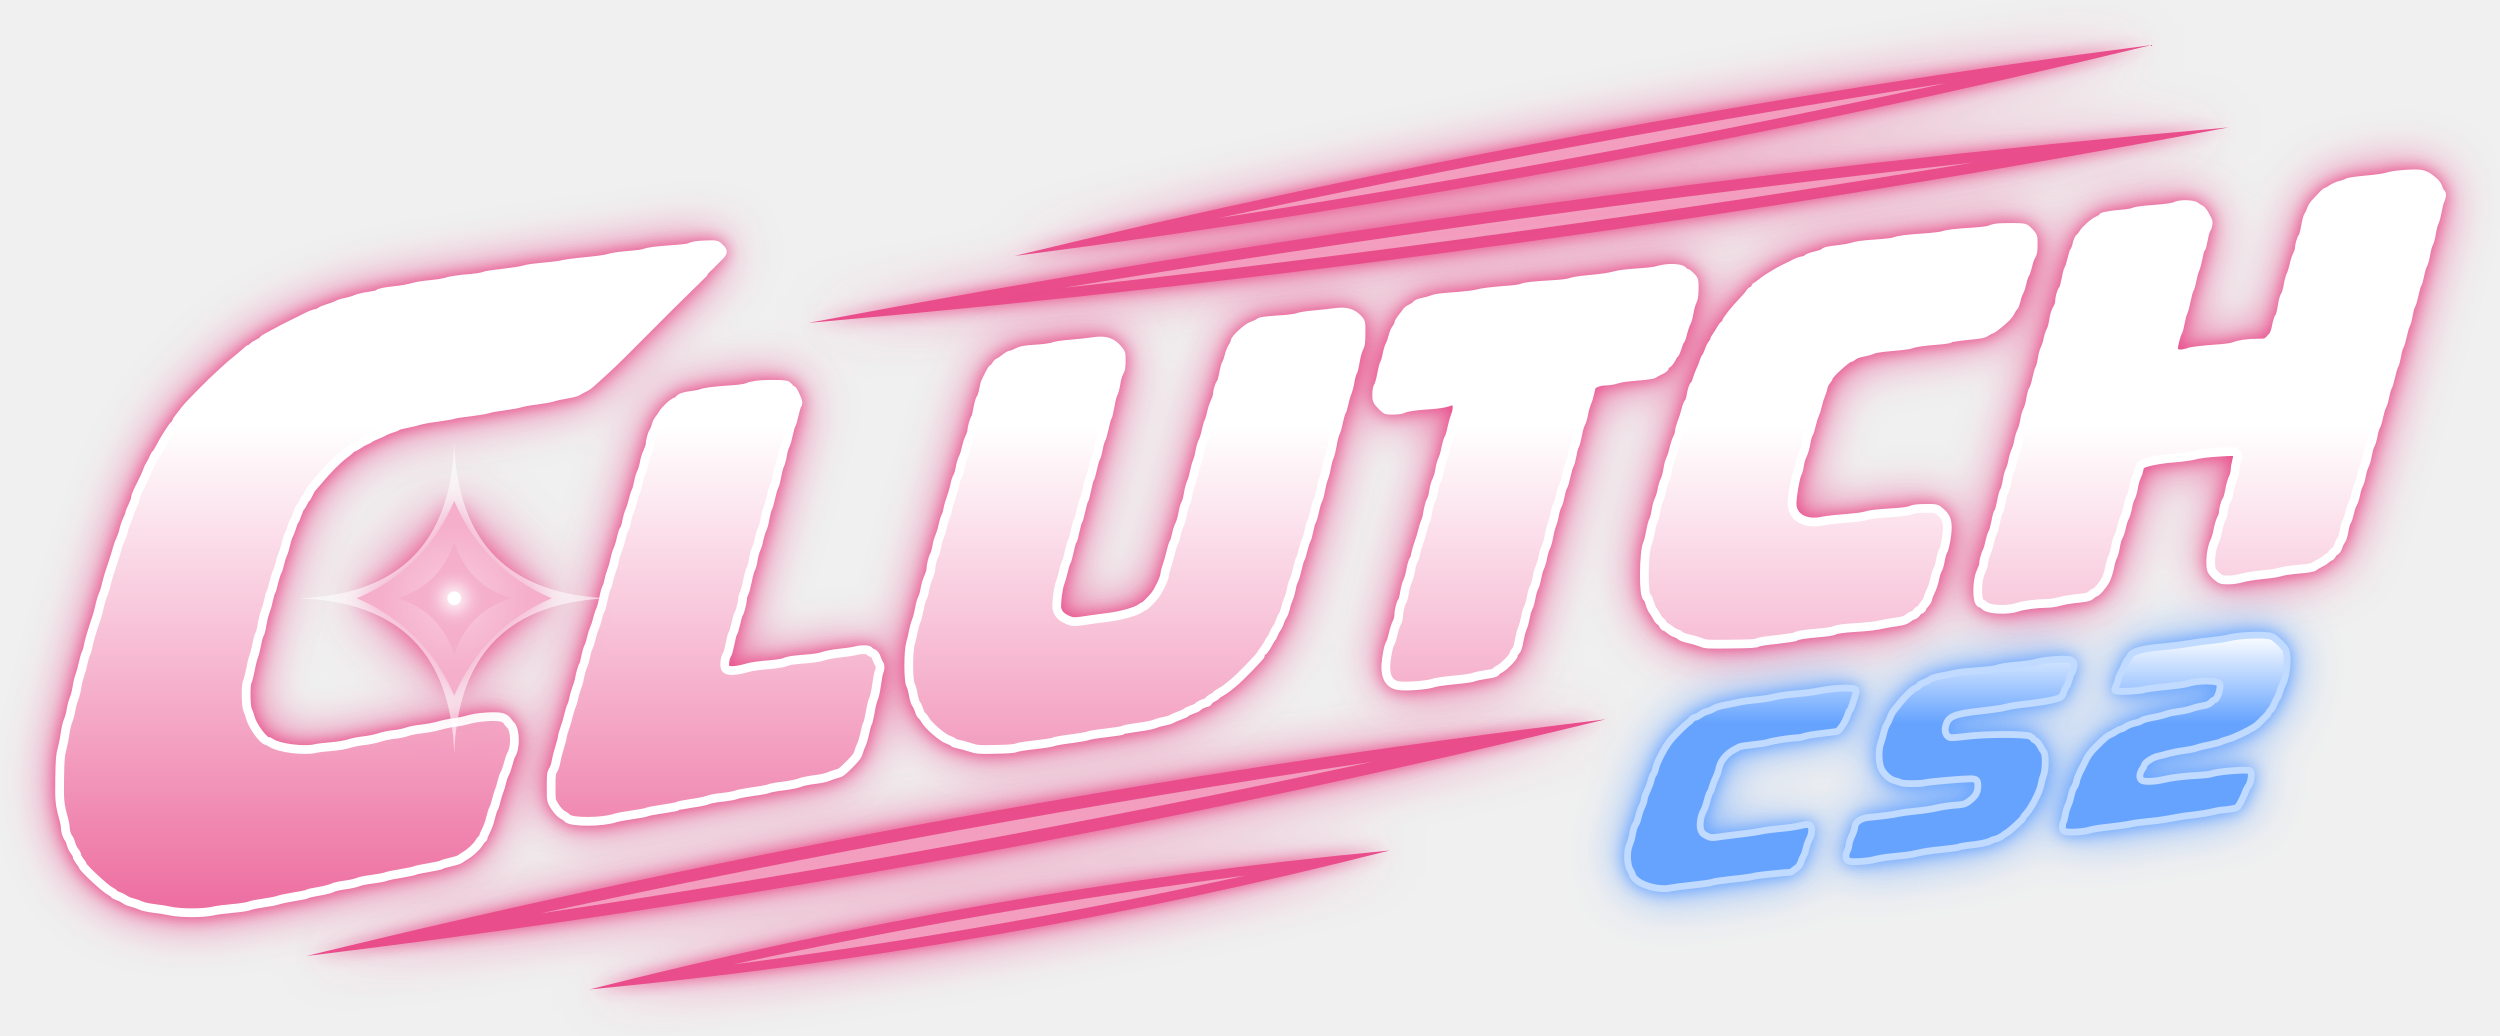
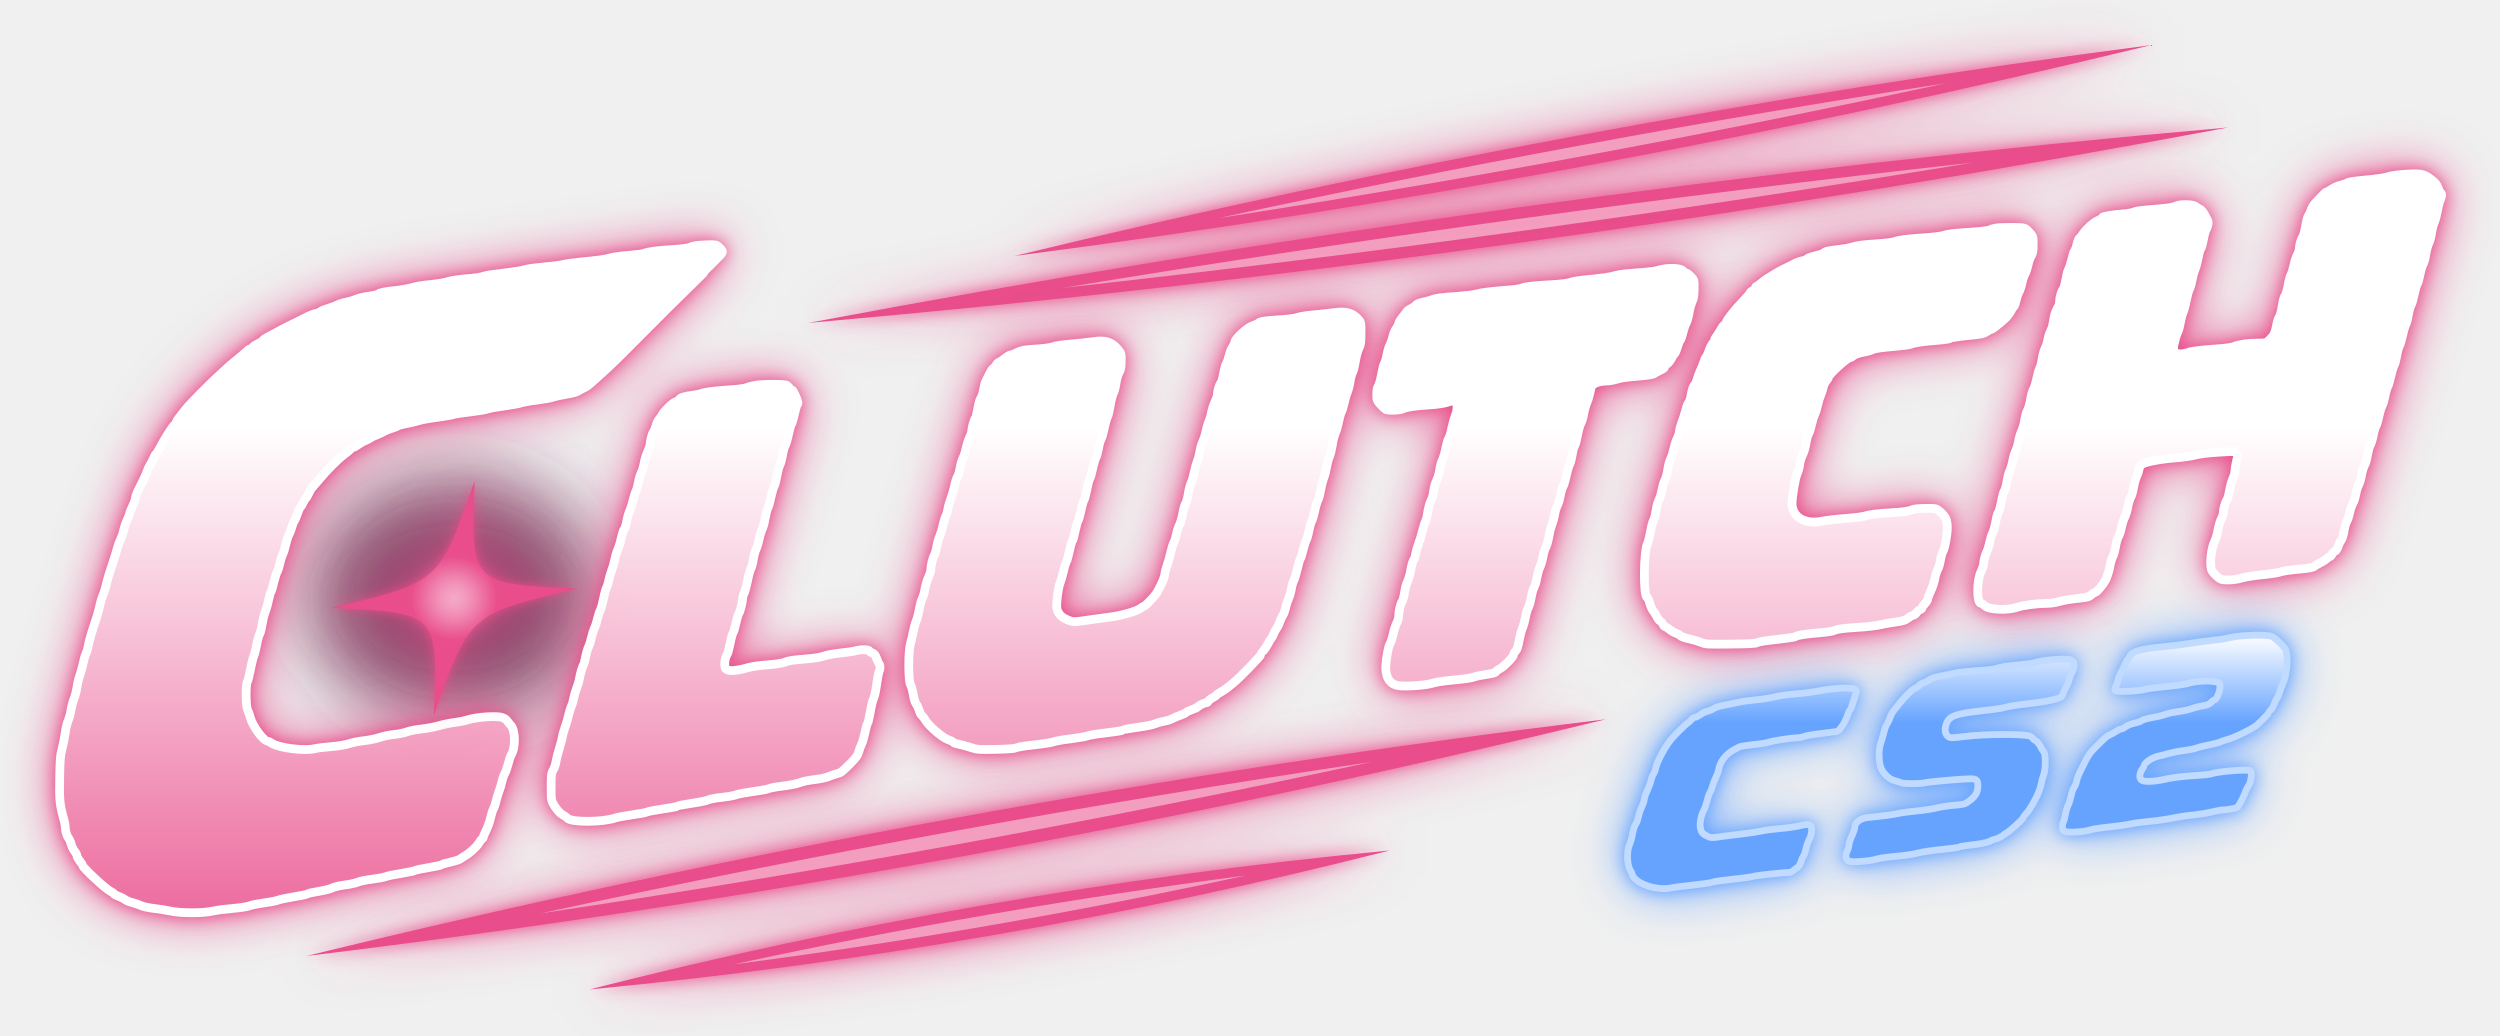
<svg xmlns="http://www.w3.org/2000/svg" viewBox="133 93 2563 1062" width="640" height="265" role="img" aria-labelledby="title">
  <defs>
    <linearGradient id="wm" gradientUnits="userSpaceOnUse" x1="0" y1="11090" x2="0" y2="2430">
      <stop offset="0.3" stop-color="#FFFFFF" />
      <stop offset="1" stop-color="#E94D8B" />
    </linearGradient>
    <linearGradient id="cs" gradientUnits="userSpaceOnUse" x1="0" y1="6360" x2="0" y2="3760">
      <stop offset="0" stop-color="#FFFFFF" />
      <stop offset="0.35" stop-color="#65A3FF" />
    </linearGradient>
    <filter id="gp" x="-30%" y="-30%" width="160%" height="160%" color-interpolation-filters="sRGB">
      <feGaussianBlur in="SourceAlpha" stdDeviation="8" result="n" />
      <feFlood flood-color="#E94D8B" flood-opacity="1" />
      <feComposite in2="n" operator="in" result="gn" />
      <feGaussianBlur in="SourceAlpha" stdDeviation="26" result="w" />
      <feFlood flood-color="#E94D8B" flood-opacity="0.9" />
      <feComposite in2="w" operator="in" result="gw" />
      <feMerge>
        <feMergeNode in="gw" />
        <feMergeNode in="gn" />
        <feMergeNode in="SourceGraphic" />
      </feMerge>
    </filter>
    <filter id="gb" x="-30%" y="-30%" width="160%" height="160%" color-interpolation-filters="sRGB">
      <feGaussianBlur in="SourceAlpha" stdDeviation="8" result="n" />
      <feFlood flood-color="#65A3FF" flood-opacity="1" />
      <feComposite in2="n" operator="in" result="gn" />
      <feGaussianBlur in="SourceAlpha" stdDeviation="26" result="w" />
      <feFlood flood-color="#65A3FF" flood-opacity="0.9" />
      <feComposite in2="w" operator="in" result="gw" />
      <feMerge>
        <feMergeNode in="gw" />
        <feMergeNode in="gn" />
        <feMergeNode in="SourceGraphic" />
      </feMerge>
    </filter>
    <filter id="gs" x="-30%" y="-30%" width="160%" height="160%" color-interpolation-filters="sRGB">
-       <feGaussianBlur in="SourceAlpha" stdDeviation="12" result="n" />
+       <feGaussianBlur in="SourceAlpha" stdDeviation="6" result="n" />
      <feFlood flood-color="#E94D8B" flood-opacity="1" />
      <feComposite in2="n" operator="in" result="gn" />
-       <feGaussianBlur in="SourceAlpha" stdDeviation="34" result="w" />
-       <feFlood flood-color="#E94D8B" flood-opacity="1" />
+       <feGaussianBlur in="SourceAlpha" stdDeviation="30" result="w" />
+       <feFlood flood-color="#E94D8B" flood-opacity="0.8" />
      <feComposite in2="w" operator="in" result="gw" />
      <feMerge>
        <feMergeNode in="gw" />
        <feMergeNode in="gn" />
        <feMergeNode in="SourceGraphic" />
      </feMerge>
    </filter>
    <filter id="fc" x="-100%" y="-100%" width="300%" height="300%">
-       <feGaussianBlur stdDeviation="9" />
+       <feGaussianBlur stdDeviation="14" />
+     </filter>
+     <filter id="hz" x="-100%" y="-100%" width="300%" height="300%">
+       <feGaussianBlur stdDeviation="40" />
    </filter>
    <radialGradient id="sk">
-       <stop offset="0" stop-color="#F18BB4" />
-       <stop offset="0.75" stop-color="#E94D8B" />
+       <stop offset="0" stop-color="#F39DBF" />
+       <stop offset="0.35" stop-color="#E94D8B" />
    </radialGradient>
  </defs>
+   <ellipse cx="598.1" cy="706.8" rx="150" ry="125" fill="#782C54" fill-opacity="0.85" filter="url(#hz)" />
  <g filter="url(#gp)">
    <path id="streaks" fill="#E94D8B" d="M1172.4 355.7Q1761.7 278.9 2339.3 139.2Q1750.0 216.0 1172.4 355.7ZM961.2 424.3Q1694.8 359.7 2418.5 223.7Q1684.9 288.3 961.2 424.3ZM446.4 1073.8Q1120.2 991.7 1779.6 830.9Q1105.8 913.0 446.4 1073.8ZM736.8 1108.1Q1152.8 1068.3 1557.9 965.5Q1141.9 1005.3 736.8 1108.1Z" />
    <path id="streak-cores" fill="#F39DBF" d="M1382.5 316.7Q1757.9 258.5 2129.3 178.2Q1753.8 236.4 1382.5 316.7ZM1223.5 388.2Q1691.6 336.5 2156.2 259.8Q1688.1 311.5 1223.5 388.2ZM686.4 1030.1Q1115.5 966.1 1539.6 874.6Q1110.5 938.6 686.4 1030.1ZM884.6 1082.4Q1149.2 1047.8 1410.1 991.2Q1145.4 1025.8 884.6 1082.4Z" />
  </g>
  <g filter="url(#gp)">
    <g transform="translate(0,1380) scale(0.1,-0.1)">
      <path fill="url(#wm)" stroke="#FFFFFF" stroke-width="90" stroke-linejoin="round" d="M25956 11079 c-54 -4 -120 -15 -145 -24 -25 -9 -122 -23 -216 -31 -109 -10 -178 -20 -192 -29 -12 -8 -43 -19 -70 -25 -26 -6 -68 -24 -92 -41 -24 -16 -48 -29 -53 -29 -8 0 -50 -42 -120 -119 -14 -16 -32 -47 -38 -68 -7 -21 -19 -45 -26 -53 -7 -9 -21 -58 -30 -110 -8 -52 -22 -102 -29 -110 -15 -18 -35 -84 -35 -120 0 -14 -9 -43 -21 -64 -11 -22 -27 -71 -35 -110 -9 -39 -22 -81 -29 -93 -8 -12 -22 -61 -30 -109 -8 -48 -22 -95 -31 -105 -9 -10 -22 -57 -30 -110 -7 -51 -20 -99 -29 -109 -8 -9 -22 -52 -30 -96 -11 -57 -23 -87 -42 -109 -58 -65 -59 -65 -152 -65 -97 0 -186 -13 -245 -36 -23 -9 -100 -19 -182 -24 -136 -9 -268 -25 -285 -36 -4 -2 -28 -8 -54 -13 -55 -10 -95 13 -95 56 0 34 28 141 44 167 7 11 19 55 26 96 7 41 19 88 28 105 8 16 23 71 33 122 10 50 24 102 32 115 8 13 20 55 27 93 7 39 20 88 30 110 10 22 25 78 34 124 8 46 20 87 26 91 7 4 18 45 26 91 8 46 21 93 28 104 21 32 27 78 13 101 -6 12 -22 40 -34 62 -13 22 -31 43 -42 47 -10 3 -29 14 -41 25 -30 26 -165 29 -212 4 -22 -11 -89 -21 -216 -31 -114 -8 -195 -19 -212 -28 -15 -8 -65 -17 -111 -20 -111 -8 -209 -25 -209 -36 0 -6 -19 -18 -42 -29 -48 -21 -126 -90 -154 -135 -10 -16 -26 -36 -35 -42 -10 -7 -22 -36 -29 -65 -6 -29 -17 -59 -24 -68 -8 -8 -21 -49 -30 -90 -10 -41 -23 -85 -31 -96 -8 -12 -21 -61 -29 -109 -9 -48 -22 -95 -30 -104 -17 -19 -36 -85 -36 -126 0 -16 -7 -41 -15 -55 -28 -50 -37 -76 -47 -143 -5 -37 -18 -82 -28 -100 -10 -18 -23 -57 -29 -88 -5 -31 -19 -74 -30 -95 -11 -21 -24 -72 -30 -112 -6 -40 -18 -83 -26 -95 -7 -12 -21 -60 -30 -107 -10 -47 -24 -92 -32 -101 -8 -10 -21 -55 -29 -100 -7 -46 -22 -100 -33 -119 -10 -19 -24 -66 -29 -103 -6 -38 -20 -88 -32 -112 -11 -23 -25 -68 -30 -100 -5 -32 -18 -76 -29 -99 -11 -22 -25 -69 -31 -104 -6 -35 -20 -80 -30 -100 -10 -20 -23 -70 -29 -110 -6 -40 -18 -84 -26 -96 -9 -13 -23 -63 -31 -112 -9 -49 -22 -96 -29 -104 -8 -9 -21 -55 -29 -103 -9 -48 -23 -98 -31 -111 -9 -13 -22 -57 -31 -97 -8 -41 -21 -83 -28 -94 -14 -23 -36 -103 -36 -135 0 -12 -12 -47 -27 -78 -44 -93 -43 -322 2 -322 7 0 25 -12 41 -27 41 -39 231 -47 328 -14 64 22 208 41 312 41 33 0 90 9 125 19 35 11 117 25 181 31 101 11 121 16 143 36 14 13 30 24 35 24 19 0 84 76 113 130 15 30 35 91 43 135 8 44 22 90 30 102 8 13 21 59 29 104 7 44 21 92 31 106 9 14 23 58 31 97 8 39 23 85 33 101 9 17 23 62 30 100 7 39 20 84 30 100 10 17 23 64 30 105 7 41 21 91 31 110 10 19 21 51 24 71 3 20 13 43 23 51 30 26 182 57 337 69 83 6 179 20 215 30 40 11 130 23 234 29 162 11 170 10 189 -8 18 -19 19 -22 3 -84 -9 -35 -16 -80 -16 -99 0 -19 -9 -52 -20 -74 -11 -22 -27 -77 -35 -124 -8 -46 -21 -91 -28 -100 -15 -17 -37 -96 -37 -133 0 -13 -9 -41 -21 -62 -11 -21 -26 -73 -34 -115 -7 -43 -23 -95 -34 -117 -35 -68 -52 -229 -31 -291 6 -16 31 -46 55 -66 42 -35 47 -37 118 -37 45 0 98 8 138 20 35 11 132 26 214 34 83 8 166 21 185 29 19 8 100 20 180 27 109 9 150 17 165 30 11 9 38 25 60 35 22 10 51 29 64 41 13 13 29 24 35 24 6 0 16 10 21 23 6 12 19 26 31 31 11 5 26 27 33 50 7 23 20 50 30 61 10 11 23 54 30 95 6 41 19 86 28 100 9 13 22 53 30 89 7 35 22 78 32 95 10 17 24 60 31 96 6 36 20 79 29 95 10 17 23 61 30 100 7 38 20 83 30 100 10 16 24 64 30 105 7 40 20 88 30 105 10 16 23 62 30 100 7 39 19 80 27 92 8 13 22 58 30 100 9 43 24 92 33 108 10 17 23 62 30 100 7 39 19 80 26 92 8 12 23 62 34 112 11 49 26 100 34 113 8 13 20 57 27 98 6 41 19 86 27 99 8 13 23 63 33 111 10 48 25 98 33 111 8 13 20 58 26 99 7 41 19 86 28 99 8 13 23 64 33 113 10 49 24 96 31 104 6 8 18 49 26 91 8 43 22 92 32 108 10 17 23 66 30 110 7 44 20 91 29 105 8 13 22 62 29 108 7 46 21 98 30 115 9 18 22 68 30 112 8 44 20 93 28 109 17 33 20 76 6 76 -5 0 -13 10 -16 23 -17 57 -34 81 -85 119 -75 58 -111 63 -304 47z M21800 10531 c-25 -4 -55 -13 -68 -19 -12 -7 -89 -17 -170 -22 -199 -13 -260 -20 -305 -36 -21 -7 -111 -18 -200 -24 -172 -11 -254 -21 -300 -39 -16 -6 -92 -16 -170 -21 -168 -12 -207 -17 -267 -35 -25 -8 -88 -19 -140 -25 -108 -12 -129 -17 -150 -36 -8 -7 -47 -20 -87 -29 -39 -9 -77 -23 -84 -31 -6 -8 -28 -17 -48 -20 -20 -3 -52 -14 -71 -24 -19 -11 -46 -24 -60 -31 -57 -26 -87 -42 -131 -67 -90 -53 -112 -68 -157 -104 -26 -21 -50 -38 -54 -38 -5 0 -8 -7 -8 -15 0 -9 -11 -20 -25 -25 -14 -5 -28 -17 -32 -27 -4 -9 -32 -43 -62 -74 -91 -94 -181 -208 -181 -228 0 -6 -8 -16 -19 -23 -10 -7 -26 -29 -36 -48 -10 -19 -29 -49 -41 -66 -13 -17 -24 -37 -24 -44 0 -8 -9 -23 -19 -34 -10 -12 -27 -43 -36 -71 -9 -27 -22 -57 -29 -65 -8 -8 -19 -33 -26 -55 -6 -22 -23 -62 -36 -90 -13 -27 -28 -69 -34 -92 -6 -23 -15 -45 -21 -49 -15 -9 -29 -50 -40 -113 -4 -30 -15 -61 -23 -70 -9 -9 -23 -46 -31 -81 -9 -36 -27 -93 -41 -127 -13 -34 -24 -74 -24 -90 0 -15 -9 -46 -21 -67 -11 -22 -27 -70 -35 -107 -8 -38 -23 -86 -34 -107 -11 -21 -24 -69 -29 -108 -5 -38 -18 -87 -29 -109 -12 -22 -25 -67 -31 -101 -5 -33 -19 -78 -30 -100 -11 -21 -25 -73 -31 -114 -6 -41 -17 -84 -25 -97 -8 -12 -22 -64 -31 -115 -9 -51 -22 -104 -29 -118 -43 -84 -47 -560 -4 -560 5 0 16 -26 25 -57 9 -32 24 -67 34 -78 10 -11 27 -39 38 -61 12 -23 28 -44 37 -47 8 -4 20 -18 27 -32 6 -14 16 -25 22 -25 6 0 27 -13 47 -29 20 -17 47 -33 61 -36 14 -4 35 -15 47 -26 11 -11 53 -26 93 -34 40 -8 95 -25 122 -36 45 -19 64 -20 306 -17 191 2 261 6 273 16 9 8 89 20 196 31 100 11 188 24 196 31 16 13 96 26 255 39 68 5 128 16 146 25 22 11 82 19 195 27 158 10 212 16 309 37 25 6 83 15 130 22 63 9 91 18 113 36 16 13 39 27 52 30 13 3 31 16 39 29 9 13 25 26 36 30 11 3 20 12 20 18 0 7 14 27 30 45 17 18 30 41 30 51 0 10 13 45 29 77 16 32 34 88 41 124 6 36 20 79 30 95 10 17 23 62 29 100 7 39 19 80 27 92 18 29 44 171 43 243 -1 74 -16 109 -68 156 -44 39 -44 39 -155 38 -81 0 -122 -5 -151 -18 -27 -11 -88 -20 -195 -26 -174 -11 -214 -16 -285 -36 -27 -7 -117 -18 -200 -24 -82 -5 -187 -18 -233 -27 -173 -36 -306 43 -306 182 0 71 34 269 53 305 10 19 21 61 25 92 4 32 18 77 30 100 12 24 28 77 35 118 6 41 18 85 26 97 8 12 22 54 31 95 9 40 24 89 34 108 9 19 22 62 29 95 7 33 21 78 31 100 10 22 21 57 25 77 3 21 17 51 30 67 14 16 25 34 25 40 0 27 191 201 220 201 8 0 23 9 35 20 13 12 51 26 96 35 41 7 88 21 104 29 19 10 95 21 201 30 94 7 180 19 192 25 26 14 128 29 275 40 65 5 124 14 132 21 8 6 85 19 172 27 136 13 163 18 194 39 19 13 40 24 46 24 12 0 72 46 140 107 24 21 52 57 63 80 11 23 24 43 30 45 6 2 17 32 26 68 8 36 22 76 31 89 8 13 21 53 29 89 7 36 21 76 30 90 9 14 22 54 30 89 7 36 22 79 34 97 16 27 20 50 20 118 0 84 0 84 -42 128 -41 45 -41 45 -167 47 -69 0 -146 -2 -171 -6z M8459 10350 c-26 -4 -56 -13 -67 -19 -12 -6 -90 -16 -174 -21 -166 -11 -247 -22 -291 -39 -15 -6 -87 -15 -160 -21 -73 -5 -157 -17 -187 -26 -55 -16 -109 -23 -320 -44 -63 -6 -140 -17 -170 -25 -30 -7 -116 -18 -190 -24 -74 -6 -160 -17 -190 -26 -30 -9 -91 -20 -135 -25 -226 -28 -261 -33 -296 -45 -20 -8 -75 -16 -121 -20 -119 -9 -216 -23 -268 -40 -25 -8 -97 -19 -162 -25 -64 -5 -145 -19 -180 -30 -34 -10 -111 -24 -169 -30 -108 -11 -162 -22 -182 -38 -7 -6 -49 -15 -95 -21 -46 -6 -104 -20 -128 -30 -24 -11 -70 -25 -101 -31 -31 -5 -73 -18 -93 -29 -19 -10 -62 -26 -95 -35 -33 -10 -67 -24 -76 -32 -8 -7 -31 -17 -50 -20 -19 -4 -59 -19 -89 -35 -30 -15 -99 -49 -153 -76 -54 -26 -124 -62 -155 -80 -31 -17 -76 -41 -99 -53 -24 -12 -43 -26 -43 -31 0 -5 -20 -18 -44 -30 -24 -11 -52 -29 -62 -40 -9 -10 -22 -19 -28 -19 -6 0 -22 -11 -36 -25 -14 -14 -52 -47 -85 -73 -33 -26 -69 -56 -81 -67 -11 -11 -51 -47 -88 -80 -106 -94 -337 -328 -376 -380 -19 -26 -47 -62 -61 -79 -15 -17 -29 -41 -33 -53 -4 -13 -11 -23 -16 -23 -11 0 -106 -150 -152 -240 -13 -25 -28 -49 -35 -55 -7 -5 -20 -28 -29 -50 -9 -22 -24 -51 -34 -65 -9 -14 -20 -36 -24 -50 -7 -25 -43 -104 -98 -211 -15 -31 -28 -67 -28 -80 0 -13 -14 -51 -30 -84 -16 -33 -30 -66 -30 -74 0 -8 -11 -38 -25 -67 -14 -29 -30 -77 -36 -106 -6 -29 -21 -71 -32 -93 -11 -22 -26 -62 -33 -90 -7 -27 -22 -77 -33 -110 -48 -142 -64 -194 -81 -265 -9 -41 -25 -89 -34 -106 -8 -17 -22 -62 -30 -100 -7 -38 -23 -96 -34 -129 -43 -125 -81 -252 -87 -295 -4 -25 -14 -58 -22 -73 -8 -16 -21 -61 -29 -100 -8 -40 -24 -96 -34 -125 -11 -29 -25 -85 -30 -125 -6 -39 -20 -94 -32 -121 -11 -27 -24 -77 -29 -111 -4 -33 -18 -82 -29 -107 -11 -26 -25 -84 -31 -130 -6 -46 -20 -117 -31 -158 -18 -63 -22 -112 -25 -300 -4 -231 0 -275 41 -420 9 -30 16 -68 16 -86 0 -36 17 -93 35 -114 7 -8 19 -35 25 -60 7 -24 23 -57 36 -73 13 -16 24 -37 24 -46 0 -10 14 -35 30 -56 17 -21 30 -41 30 -45 0 -23 237 -243 287 -266 18 -9 33 -20 33 -24 0 -5 21 -16 48 -26 26 -9 56 -25 67 -34 11 -9 43 -23 70 -29 28 -7 68 -21 90 -31 22 -11 83 -24 135 -30 52 -6 129 -18 170 -27 102 -23 338 -23 435 0 39 9 130 21 204 27 74 6 150 18 170 26 20 9 86 22 146 30 61 8 129 21 152 30 22 8 96 23 162 34 67 10 127 23 134 28 7 6 59 18 116 27 57 9 120 25 140 35 20 11 77 24 126 30 50 6 110 19 135 29 25 11 92 24 150 31 58 7 120 19 139 26 19 8 89 23 157 33 67 11 131 24 142 30 11 6 75 19 142 30 67 11 127 24 134 30 7 6 48 18 92 27 43 10 87 24 96 31 9 8 30 22 47 31 49 28 119 91 143 130 12 20 28 41 35 45 7 4 13 13 13 20 0 7 13 38 29 69 16 32 37 89 45 128 9 40 23 81 30 93 8 12 19 47 26 77 7 30 21 75 30 100 10 25 24 70 30 100 7 30 20 69 30 85 10 17 25 61 35 99 9 38 23 79 30 90 48 77 44 260 -7 309 -10 10 -25 29 -34 42 -10 15 -33 29 -58 36 -58 16 -247 3 -332 -22 -38 -12 -105 -26 -149 -31 -44 -5 -116 -20 -160 -33 -44 -13 -126 -28 -182 -34 -56 -6 -123 -19 -150 -30 -27 -10 -84 -22 -128 -26 -44 -4 -112 -18 -150 -31 -39 -13 -111 -28 -161 -33 -49 -5 -117 -19 -151 -30 -36 -12 -112 -25 -185 -31 -67 -5 -141 -14 -163 -20 -110 -27 -371 5 -447 56 -21 13 -42 24 -47 24 -38 0 -150 154 -171 235 -7 28 -20 64 -28 80 -20 39 -22 259 -3 293 7 13 21 69 32 125 10 56 26 118 34 137 8 19 21 72 30 118 8 45 21 92 29 105 8 12 20 58 26 102 7 44 21 100 31 125 10 25 26 78 34 119 9 41 20 80 25 86 5 6 19 51 30 100 12 48 27 97 35 109 7 12 19 48 26 81 7 33 20 76 29 95 10 19 25 68 34 108 9 41 23 83 31 95 7 12 21 48 30 79 9 32 20 60 25 63 5 3 18 34 30 69 12 36 27 69 34 75 7 6 21 29 31 51 10 22 21 40 25 40 4 0 15 19 26 43 10 23 26 51 36 62 10 11 45 52 77 90 80 96 186 202 250 250 30 22 61 48 70 58 8 9 21 17 27 17 6 0 29 13 50 28 21 15 55 34 74 42 19 7 42 19 50 26 8 7 39 22 68 33 29 12 63 27 75 35 12 7 47 22 77 31 30 10 60 21 66 26 6 5 46 16 90 24 43 8 99 22 124 30 25 8 111 24 191 34 80 11 157 24 170 30 14 5 89 16 167 25 78 9 159 23 182 31 22 8 97 21 167 30 71 10 146 23 168 31 22 7 96 21 165 29 69 9 143 22 165 30 22 8 85 22 140 31 55 9 107 23 115 30 9 7 33 21 55 31 38 17 56 31 124 93 140 126 196 179 359 343 343 345 510 511 651 647 77 74 140 139 141 143 0 5 26 34 58 65 112 111 109 105 70 146 -35 36 -35 36 -119 35 -46 -1 -105 -5 -130 -9z M18394 10111 c-28 -5 -66 -13 -85 -19 -19 -6 -106 -16 -194 -21 -88 -6 -185 -17 -215 -26 -66 -19 -145 -30 -308 -45 -67 -6 -139 -18 -159 -26 -23 -10 -93 -19 -190 -24 -201 -12 -271 -20 -309 -35 -18 -7 -72 -16 -120 -19 -179 -13 -300 -28 -344 -42 -25 -7 -110 -18 -190 -24 -186 -13 -227 -18 -270 -35 -19 -8 -61 -19 -92 -25 -34 -7 -63 -19 -70 -29 -7 -10 -30 -26 -51 -36 -21 -10 -42 -25 -47 -35 -5 -9 -25 -36 -45 -59 -19 -24 -35 -51 -35 -60 0 -9 -11 -32 -24 -50 -14 -18 -29 -55 -35 -81 -6 -27 -19 -66 -30 -87 -11 -21 -25 -67 -31 -102 -6 -35 -18 -73 -25 -85 -8 -12 -21 -63 -30 -115 -9 -51 -24 -105 -33 -119 -11 -17 -17 -47 -17 -87 0 -58 2 -65 39 -106 22 -24 47 -47 55 -51 29 -12 145 -8 173 6 35 19 135 34 278 42 65 4 140 15 174 25 71 23 71 23 90 3 22 -21 20 -85 -4 -142 -10 -26 -26 -82 -35 -125 -8 -43 -22 -89 -30 -101 -9 -13 -22 -59 -31 -102 -8 -43 -23 -97 -34 -119 -11 -22 -24 -69 -29 -105 -5 -36 -19 -84 -31 -107 -12 -23 -26 -72 -31 -109 -5 -38 -15 -77 -23 -89 -14 -23 -32 -88 -42 -155 -3 -25 -13 -57 -20 -72 -8 -15 -21 -58 -30 -95 -8 -37 -26 -95 -39 -128 -12 -33 -26 -80 -30 -105 -4 -25 -11 -50 -17 -57 -12 -15 -27 -66 -38 -132 -5 -29 -18 -72 -29 -95 -11 -22 -25 -75 -31 -115 -6 -41 -17 -82 -24 -90 -16 -18 -36 -106 -36 -154 0 -18 -9 -50 -21 -71 -11 -22 -27 -71 -35 -110 -9 -39 -21 -80 -28 -91 -16 -26 -25 -60 -41 -165 -25 -167 18 -260 127 -275 78 -11 285 5 348 26 33 11 122 24 220 33 91 8 181 21 200 29 19 8 77 20 128 27 61 9 96 18 99 27 3 8 22 22 42 32 43 22 141 123 141 145 0 9 9 25 21 37 14 14 25 47 35 107 9 48 24 105 34 127 10 22 24 72 31 110 6 39 19 84 29 100 9 17 23 64 30 105 7 41 20 89 30 105 10 17 23 62 29 100 7 39 20 86 30 105 10 19 24 67 31 105 7 39 20 84 30 100 9 17 23 64 30 105 7 41 20 95 30 120 10 25 24 74 30 110 6 36 20 79 29 95 10 17 23 62 30 100 7 39 19 81 28 94 8 13 23 63 33 111 10 48 25 98 33 111 8 13 20 58 27 99 6 41 18 85 26 97 8 13 21 62 30 110 8 48 23 101 33 117 10 17 24 63 30 101 7 39 21 88 31 110 10 22 24 65 30 95 7 30 14 63 17 73 7 27 80 56 138 57 28 0 67 5 88 10 20 6 54 14 75 20 20 5 102 15 182 21 90 7 151 17 160 25 9 7 37 23 63 34 26 12 47 27 47 35 0 8 11 22 25 31 14 9 35 36 46 60 11 24 24 44 29 44 5 0 19 32 31 70 11 39 25 70 29 70 4 0 16 33 25 73 10 39 25 86 35 102 10 17 23 64 30 105 6 41 21 93 31 114 15 30 20 61 21 130 1 91 1 91 -33 129 -20 20 -41 37 -47 37 -6 0 -20 9 -31 21 -23 24 -111 33 -197 20z M15010 9663 c-47 -6 -142 -17 -212 -23 -70 -6 -144 -18 -164 -26 -22 -9 -94 -19 -183 -24 -162 -11 -199 -16 -221 -35 -8 -7 -36 -19 -62 -28 -51 -17 -178 -133 -178 -164 0 -9 -11 -33 -24 -52 -13 -20 -29 -61 -36 -91 -7 -30 -19 -65 -27 -77 -8 -12 -21 -59 -29 -104 -8 -45 -20 -90 -28 -98 -16 -18 -36 -84 -36 -119 0 -13 -11 -47 -25 -76 -14 -29 -30 -80 -36 -112 -6 -32 -18 -71 -26 -87 -8 -16 -21 -60 -29 -99 -8 -39 -23 -87 -34 -108 -11 -21 -24 -68 -30 -105 -6 -37 -17 -79 -25 -94 -7 -15 -21 -63 -30 -106 -9 -44 -24 -98 -35 -120 -10 -22 -23 -73 -29 -113 -6 -40 -18 -84 -27 -97 -8 -13 -22 -59 -29 -103 -8 -44 -23 -97 -35 -119 -11 -21 -25 -65 -31 -98 -6 -32 -17 -68 -25 -80 -8 -12 -23 -60 -33 -106 -11 -46 -29 -109 -40 -139 -11 -30 -20 -68 -21 -83 0 -35 -64 -170 -102 -217 -42 -51 -102 -110 -112 -110 -5 0 -23 -11 -40 -24 -38 -28 -200 -74 -311 -87 -44 -5 -127 -17 -185 -25 -185 -28 -186 -28 -245 -4 -64 26 -101 65 -111 117 -9 46 13 216 33 263 8 19 24 73 34 119 10 46 24 89 30 97 6 7 19 54 30 105 10 50 24 98 30 106 7 7 20 54 30 105 11 50 24 97 30 104 6 7 19 54 30 105 10 50 24 98 30 105 6 7 19 57 30 110 10 53 23 102 29 109 6 8 20 54 30 103 10 49 25 100 33 113 8 13 20 56 27 94 6 39 18 80 25 92 8 11 23 65 35 119 11 53 25 103 31 110 6 8 19 60 29 117 9 57 24 114 32 128 9 13 21 60 28 104 6 44 21 95 33 114 16 27 21 52 21 115 1 81 1 82 -39 129 -61 71 -130 91 -250 72 -50 -7 -154 -19 -233 -25 -80 -6 -158 -18 -179 -27 -22 -9 -94 -19 -178 -24 -118 -8 -147 -13 -187 -34 -26 -14 -56 -25 -65 -25 -10 0 -38 -16 -61 -35 -24 -19 -51 -37 -61 -40 -9 -3 -25 -18 -34 -35 -10 -16 -23 -30 -28 -30 -6 0 -21 -24 -35 -52 -14 -29 -31 -64 -39 -78 -8 -14 -18 -54 -24 -89 -6 -35 -18 -72 -26 -81 -9 -10 -23 -58 -32 -107 -8 -48 -19 -93 -24 -99 -13 -16 -39 -104 -39 -134 0 -14 -9 -42 -20 -63 -11 -21 -27 -69 -35 -106 -8 -38 -23 -86 -34 -108 -11 -21 -25 -67 -30 -102 -6 -35 -17 -74 -26 -88 -9 -13 -23 -57 -31 -96 -8 -40 -26 -99 -38 -132 -13 -33 -27 -82 -31 -109 -4 -27 -13 -59 -21 -71 -8 -12 -21 -56 -30 -96 -8 -41 -24 -92 -34 -114 -10 -22 -24 -69 -29 -104 -6 -35 -17 -73 -24 -85 -16 -23 -37 -112 -37 -152 0 -14 -11 -49 -24 -77 -14 -29 -30 -83 -36 -120 -6 -38 -18 -79 -26 -92 -8 -13 -22 -61 -30 -107 -8 -46 -23 -103 -33 -128 -11 -25 -24 -74 -31 -110 -6 -36 -19 -90 -28 -120 -24 -81 -24 -382 0 -426 10 -17 22 -62 28 -100 6 -38 19 -81 29 -95 11 -14 25 -45 32 -68 7 -23 20 -48 29 -54 9 -7 24 -26 33 -43 27 -53 175 -182 229 -200 25 -8 51 -21 57 -28 6 -8 29 -16 51 -20 21 -3 75 -18 120 -32 77 -25 88 -26 268 -22 123 2 195 8 209 16 12 7 98 21 191 31 93 10 179 24 191 30 12 7 92 21 177 31 85 11 164 25 176 31 11 6 95 20 186 30 90 10 170 23 177 29 7 6 75 19 152 29 76 10 152 25 168 33 17 8 59 21 95 27 36 7 76 19 88 28 13 8 49 23 80 34 31 11 59 24 62 29 4 6 30 19 59 29 29 10 56 23 60 28 9 14 67 43 86 43 9 0 18 7 22 15 3 9 23 25 44 36 22 11 39 23 39 27 0 4 17 16 38 27 20 11 53 32 72 47 19 15 48 38 63 51 62 48 287 281 287 296 0 4 12 22 28 41 15 19 34 49 42 65 8 17 21 39 30 50 9 11 23 36 30 55 7 19 20 43 28 53 9 9 24 40 33 69 10 28 25 58 32 67 7 9 19 41 26 70 6 30 20 73 31 95 10 23 24 70 30 106 6 36 18 75 26 87 7 12 23 64 34 114 12 51 25 99 31 105 6 7 19 49 29 93 11 45 26 91 34 104 7 12 19 54 26 92 7 39 19 80 26 93 8 12 23 62 33 111 10 48 26 99 34 112 8 13 20 58 27 99 7 41 20 95 30 120 10 25 24 77 30 115 7 39 20 88 30 110 10 22 23 76 30 120 6 44 20 98 30 120 11 22 26 75 34 118 9 42 22 87 29 100 8 12 20 51 27 87 7 36 21 83 30 105 10 22 24 74 31 115 6 41 18 85 26 98 8 13 21 64 29 115 8 51 24 110 36 132 18 34 22 57 22 155 1 116 1 116 -37 155 -56 57 -123 74 -237 58z M9081 8919 c-35 -5 -79 -16 -99 -25 -22 -9 -97 -19 -187 -24 -159 -11 -243 -22 -287 -39 -14 -5 -55 -13 -90 -17 -68 -7 -128 -27 -128 -43 0 -5 -13 -14 -29 -19 -38 -13 -114 -84 -143 -131 -11 -20 -29 -45 -39 -56 -9 -11 -23 -40 -29 -65 -7 -25 -18 -52 -25 -60 -13 -16 -35 -96 -35 -130 0 -12 -11 -45 -24 -73 -14 -29 -30 -80 -36 -115 -6 -35 -20 -80 -30 -100 -10 -20 -24 -66 -30 -102 -6 -35 -18 -77 -26 -92 -8 -15 -21 -56 -29 -91 -8 -35 -23 -84 -34 -108 -11 -24 -25 -73 -31 -109 -6 -36 -18 -72 -26 -81 -8 -9 -21 -49 -30 -90 -8 -41 -24 -92 -34 -115 -11 -22 -25 -67 -31 -100 -6 -32 -21 -86 -34 -119 -12 -33 -26 -80 -30 -105 -4 -25 -13 -55 -21 -67 -7 -12 -21 -61 -30 -110 -10 -48 -25 -104 -34 -123 -10 -19 -23 -60 -30 -90 -6 -30 -20 -73 -31 -95 -10 -22 -23 -65 -30 -95 -6 -30 -19 -74 -30 -96 -11 -23 -24 -70 -31 -105 -6 -35 -15 -69 -19 -75 -11 -14 -35 -94 -44 -149 -3 -22 -17 -67 -30 -100 -12 -33 -26 -80 -30 -105 -4 -25 -14 -57 -21 -72 -8 -15 -21 -58 -30 -95 -8 -37 -26 -99 -40 -136 -13 -38 -24 -77 -24 -87 0 -10 -13 -61 -29 -112 -16 -51 -32 -115 -36 -141 -3 -27 -16 -65 -28 -85 -20 -33 -22 -51 -22 -177 0 -140 0 -140 40 -202 23 -36 54 -69 74 -80 19 -10 43 -26 52 -37 41 -44 358 -43 489 1 25 9 104 23 176 33 72 10 140 23 152 29 11 6 84 20 162 31 79 11 148 24 155 30 6 5 72 18 146 29 74 10 148 26 164 34 17 8 82 21 145 27 63 7 129 19 145 26 17 8 94 22 171 33 78 10 151 24 162 30 12 6 79 19 149 27 70 9 146 24 168 34 22 10 87 24 145 31 58 6 123 20 145 29 22 10 60 23 85 30 51 14 51 13 148 110 54 55 75 83 82 114 6 23 19 59 30 81 11 22 26 76 35 119 8 44 20 85 26 92 5 6 18 62 29 122 10 61 25 121 33 134 8 13 22 76 31 141 9 65 21 127 26 137 12 23 13 63 2 76 -5 5 -17 31 -27 57 -13 37 -24 51 -46 59 -16 5 -29 14 -29 18 0 17 -76 20 -132 6 -32 -9 -107 -20 -169 -26 -61 -6 -137 -20 -168 -31 -35 -13 -102 -23 -179 -29 -140 -11 -183 -17 -230 -37 -18 -7 -93 -18 -167 -24 -73 -5 -158 -17 -187 -25 -135 -39 -216 -44 -242 -15 -19 21 -9 118 15 147 6 7 19 57 30 110 10 53 23 102 30 110 6 7 19 52 30 100 10 48 24 93 30 100 12 15 38 117 39 154 0 14 7 38 16 55 8 16 23 73 34 126 10 54 25 108 33 121 8 13 20 56 26 96 6 41 20 90 30 110 10 21 24 66 30 101 7 35 21 80 31 100 10 20 24 70 30 111 7 41 19 88 27 104 9 17 24 69 34 118 10 48 25 98 33 110 8 13 19 57 26 98 7 41 20 93 30 115 11 22 24 72 30 110 6 39 18 81 27 94 8 13 23 64 33 113 10 49 24 96 30 103 6 8 19 52 29 99 10 47 24 92 30 100 8 9 10 25 6 38 -12 41 -50 118 -57 118 -4 0 -19 12 -33 28 -25 26 -28 27 -148 29 -67 1 -151 -3 -186 -8z" />
    </g>
  </g>
  <g filter="url(#gb)">
    <g transform="translate(0,1380) scale(0.1,-0.1)">
      <path fill="url(#cs)" stroke="#C1DAFF" stroke-width="70" stroke-linejoin="round" d="M24350 6349 c-58 -4 -134 -15 -170 -24 -36 -9 -112 -20 -170 -26 -58 -5 -161 -19 -230 -31 -69 -11 -188 -26 -265 -33 -234 -22 -325 -49 -345 -100 -5 -13 -13 -26 -19 -29 -6 -4 -17 -21 -24 -39 -20 -45 -35 -77 -57 -117 -10 -19 -19 -44 -20 -55 0 -11 -9 -39 -20 -62 -14 -32 -16 -45 -7 -50 20 -13 238 -4 292 12 28 8 105 19 170 25 151 14 251 28 290 40 102 32 296 30 317 -3 20 -32 -23 -167 -53 -167 -5 0 -21 -11 -33 -25 -18 -19 -41 -28 -85 -36 -34 -5 -85 -18 -114 -29 -29 -10 -88 -24 -133 -29 -45 -6 -101 -17 -125 -26 -24 -9 -66 -21 -94 -26 -107 -20 -151 -32 -165 -44 -8 -7 -40 -18 -71 -24 -31 -7 -71 -23 -90 -36 -18 -14 -40 -25 -50 -25 -9 0 -33 -12 -54 -26 -21 -14 -49 -30 -61 -34 -25 -10 -48 -29 -139 -120 -64 -64 -84 -92 -125 -180 -12 -25 -32 -65 -45 -90 -12 -25 -26 -62 -30 -84 -3 -21 -15 -50 -26 -65 -10 -14 -24 -52 -30 -85 -6 -32 -19 -75 -30 -96 -11 -20 -24 -66 -30 -101 -6 -35 -15 -68 -20 -73 -5 -6 -9 -27 -9 -48 0 -33 4 -40 28 -49 35 -14 199 -4 255 16 23 8 110 22 192 30 83 9 179 22 215 30 36 9 119 20 184 26 65 5 153 17 195 25 131 25 173 32 286 44 61 7 143 21 184 31 41 11 88 19 105 19 16 0 57 5 90 11 59 10 62 12 91 62 16 29 38 74 47 101 10 27 24 56 31 65 34 40 48 155 21 165 -40 15 -335 -9 -397 -33 -15 -6 -78 -13 -140 -16 -135 -7 -263 -22 -337 -40 -101 -24 -208 -29 -236 -10 -29 19 -26 70 7 117 10 15 19 31 19 36 0 25 84 81 138 93 31 6 84 20 117 30 33 9 103 23 155 29 52 7 111 19 130 27 19 8 79 23 134 33 54 11 103 24 110 29 6 5 38 16 71 25 71 18 265 114 303 150 60 55 122 120 122 127 0 5 8 16 18 26 10 10 27 38 36 63 10 25 23 52 30 60 7 8 18 35 25 60 6 25 23 68 36 95 16 33 28 82 35 144 9 84 8 119 -5 187 -6 26 -98 119 -143 143 -29 15 -163 20 -282 10z M22342 6099 c-46 -4 -104 -15 -130 -23 -26 -9 -101 -20 -167 -26 -129 -10 -203 -22 -248 -39 -16 -6 -101 -16 -190 -21 -89 -6 -191 -17 -227 -25 -36 -8 -102 -22 -148 -30 -46 -8 -93 -22 -107 -33 -13 -10 -44 -27 -69 -36 -25 -10 -46 -22 -46 -27 0 -6 -13 -15 -29 -22 -49 -21 -131 -105 -237 -244 -12 -16 -27 -46 -34 -68 -7 -22 -21 -52 -31 -66 -11 -15 -25 -55 -33 -90 -8 -35 -21 -82 -30 -104 -27 -70 -21 -217 10 -270 34 -60 85 -102 136 -115 24 -6 51 -15 60 -20 22 -13 202 -13 248 -1 39 11 386 41 467 41 64 0 78 -15 75 -83 -3 -61 -25 -98 -90 -146 -43 -32 -53 -35 -148 -42 -56 -4 -140 -17 -186 -28 -45 -11 -137 -25 -203 -31 -66 -6 -149 -17 -185 -25 -63 -14 -178 -29 -310 -41 -77 -6 -140 -51 -140 -99 0 -14 -13 -55 -30 -90 -16 -35 -30 -77 -30 -92 0 -16 -8 -44 -18 -63 -22 -43 -16 -87 15 -104 28 -15 203 -3 277 18 28 8 96 20 152 25 56 6 128 13 160 17 32 3 91 14 129 24 39 10 143 26 233 34 89 9 170 20 180 25 9 5 44 12 77 16 135 14 212 29 245 47 19 10 41 18 48 18 15 0 74 29 82 40 3 4 19 14 35 23 34 17 175 147 175 161 0 5 9 18 21 30 55 56 145 227 159 304 6 34 18 78 26 98 23 54 24 216 3 240 -9 11 -26 38 -38 62 -12 23 -33 48 -46 54 -14 6 -25 15 -25 19 0 5 -15 16 -32 26 -46 25 -477 23 -667 -3 -70 -9 -138 -14 -152 -11 -38 10 -59 54 -50 104 16 83 51 114 156 138 67 15 112 21 330 46 55 6 119 18 142 25 22 8 119 23 215 33 162 19 267 38 329 62 18 7 30 23 40 51 7 22 20 50 29 62 9 11 22 44 29 71 7 28 21 64 32 81 10 17 19 49 19 71 0 62 -52 72 -258 52z M20190 5809 c-63 -4 -160 -16 -215 -28 -55 -11 -161 -25 -235 -30 -74 -6 -170 -19 -212 -30 -42 -11 -130 -25 -195 -31 -65 -6 -147 -17 -183 -26 -36 -8 -101 -22 -145 -30 -44 -8 -92 -24 -107 -35 -15 -11 -42 -22 -60 -26 -18 -3 -51 -19 -72 -34 -22 -16 -48 -29 -57 -29 -10 0 -26 -10 -36 -23 -10 -13 -26 -28 -36 -33 -19 -11 -138 -128 -174 -172 -60 -72 -146 -235 -157 -297 -4 -22 -14 -47 -21 -55 -8 -8 -19 -38 -26 -65 -6 -28 -24 -77 -40 -110 -16 -33 -29 -71 -29 -84 0 -13 -11 -48 -25 -77 -14 -29 -30 -77 -36 -106 -6 -29 -17 -60 -24 -68 -15 -18 -31 -69 -40 -129 -4 -24 -16 -62 -26 -85 -30 -66 -27 -208 6 -261 13 -22 25 -47 25 -55 0 -9 20 -33 45 -53 73 -61 242 -100 339 -78 28 6 133 20 232 30 100 11 191 24 203 30 11 6 105 20 209 31 104 10 201 24 216 30 21 8 316 40 370 40 7 0 23 8 34 18 12 9 32 24 45 34 13 9 29 36 36 60 7 23 19 50 25 58 7 8 18 40 25 71 6 30 20 71 30 90 25 46 34 93 26 129 -8 36 -43 40 -134 15 -30 -7 -113 -19 -185 -25 -72 -6 -161 -18 -196 -26 -36 -8 -108 -19 -160 -25 -52 -6 -153 -18 -225 -28 -130 -19 -130 -19 -177 5 -39 20 -49 31 -59 65 -15 48 1 144 31 194 10 17 25 62 35 100 9 39 23 77 29 85 7 8 19 38 26 65 8 28 24 69 36 92 12 24 25 62 29 85 12 72 72 149 145 190 23 12 52 28 64 35 11 6 75 16 141 23 66 6 138 17 160 25 42 15 233 45 294 45 20 1 54 7 76 16 22 8 101 21 175 29 74 9 144 18 156 20 26 6 87 97 109 165 9 27 20 52 25 55 12 7 72 194 65 204 -12 20 -66 26 -175 20z" />
    </g>
  </g>
  <g filter="url(#gs)">
-     <path id="spark" fill="url(#sk)" d="M598.1 606.8 Q628.1 676.8 698.1 706.8 Q628.1 736.8 598.1 806.8 Q568.1 736.8 498.1 706.8 Q568.1 676.8 598.1 606.8Z" />
+     <path id="spark" fill="url(#sk)" d="M619.1 585.8C614.6 692.2 614.6 692.2 725.1 696.8C613.3 722.7 613.3 722.7 577.1 827.8C581.7 721.3 581.7 721.3 471.1 716.8C582.9 690.9 582.9 690.9 619.1 585.8Z" />
  </g>
-   <path fill="#FFFFFF" fill-opacity="0.55" d="M598.1 546.8 Q603.1 701.8 758.1 706.8 Q603.1 711.8 598.1 866.8 Q593.1 711.8 438.1 706.8 Q593.1 701.8 598.1 546.8Z" />
-   <path fill="#F5AFCB" d="M598.1 648.8 Q612.1 692.8 656.1 706.8 Q612.1 720.8 598.1 764.8 Q584.1 720.8 540.1 706.8 Q584.1 692.8 598.1 648.8Z" />
-   <circle cx="598.1" cy="706.8" r="14" fill="#FFFFFF" filter="url(#fc)" />
-   <circle cx="598.1" cy="706.8" r="7" fill="#FFFFFF" />
+   <circle cx="598.1" cy="706.8" r="22" fill="#F6B8D1" fill-opacity="0.6" filter="url(#fc)" />
</svg>
